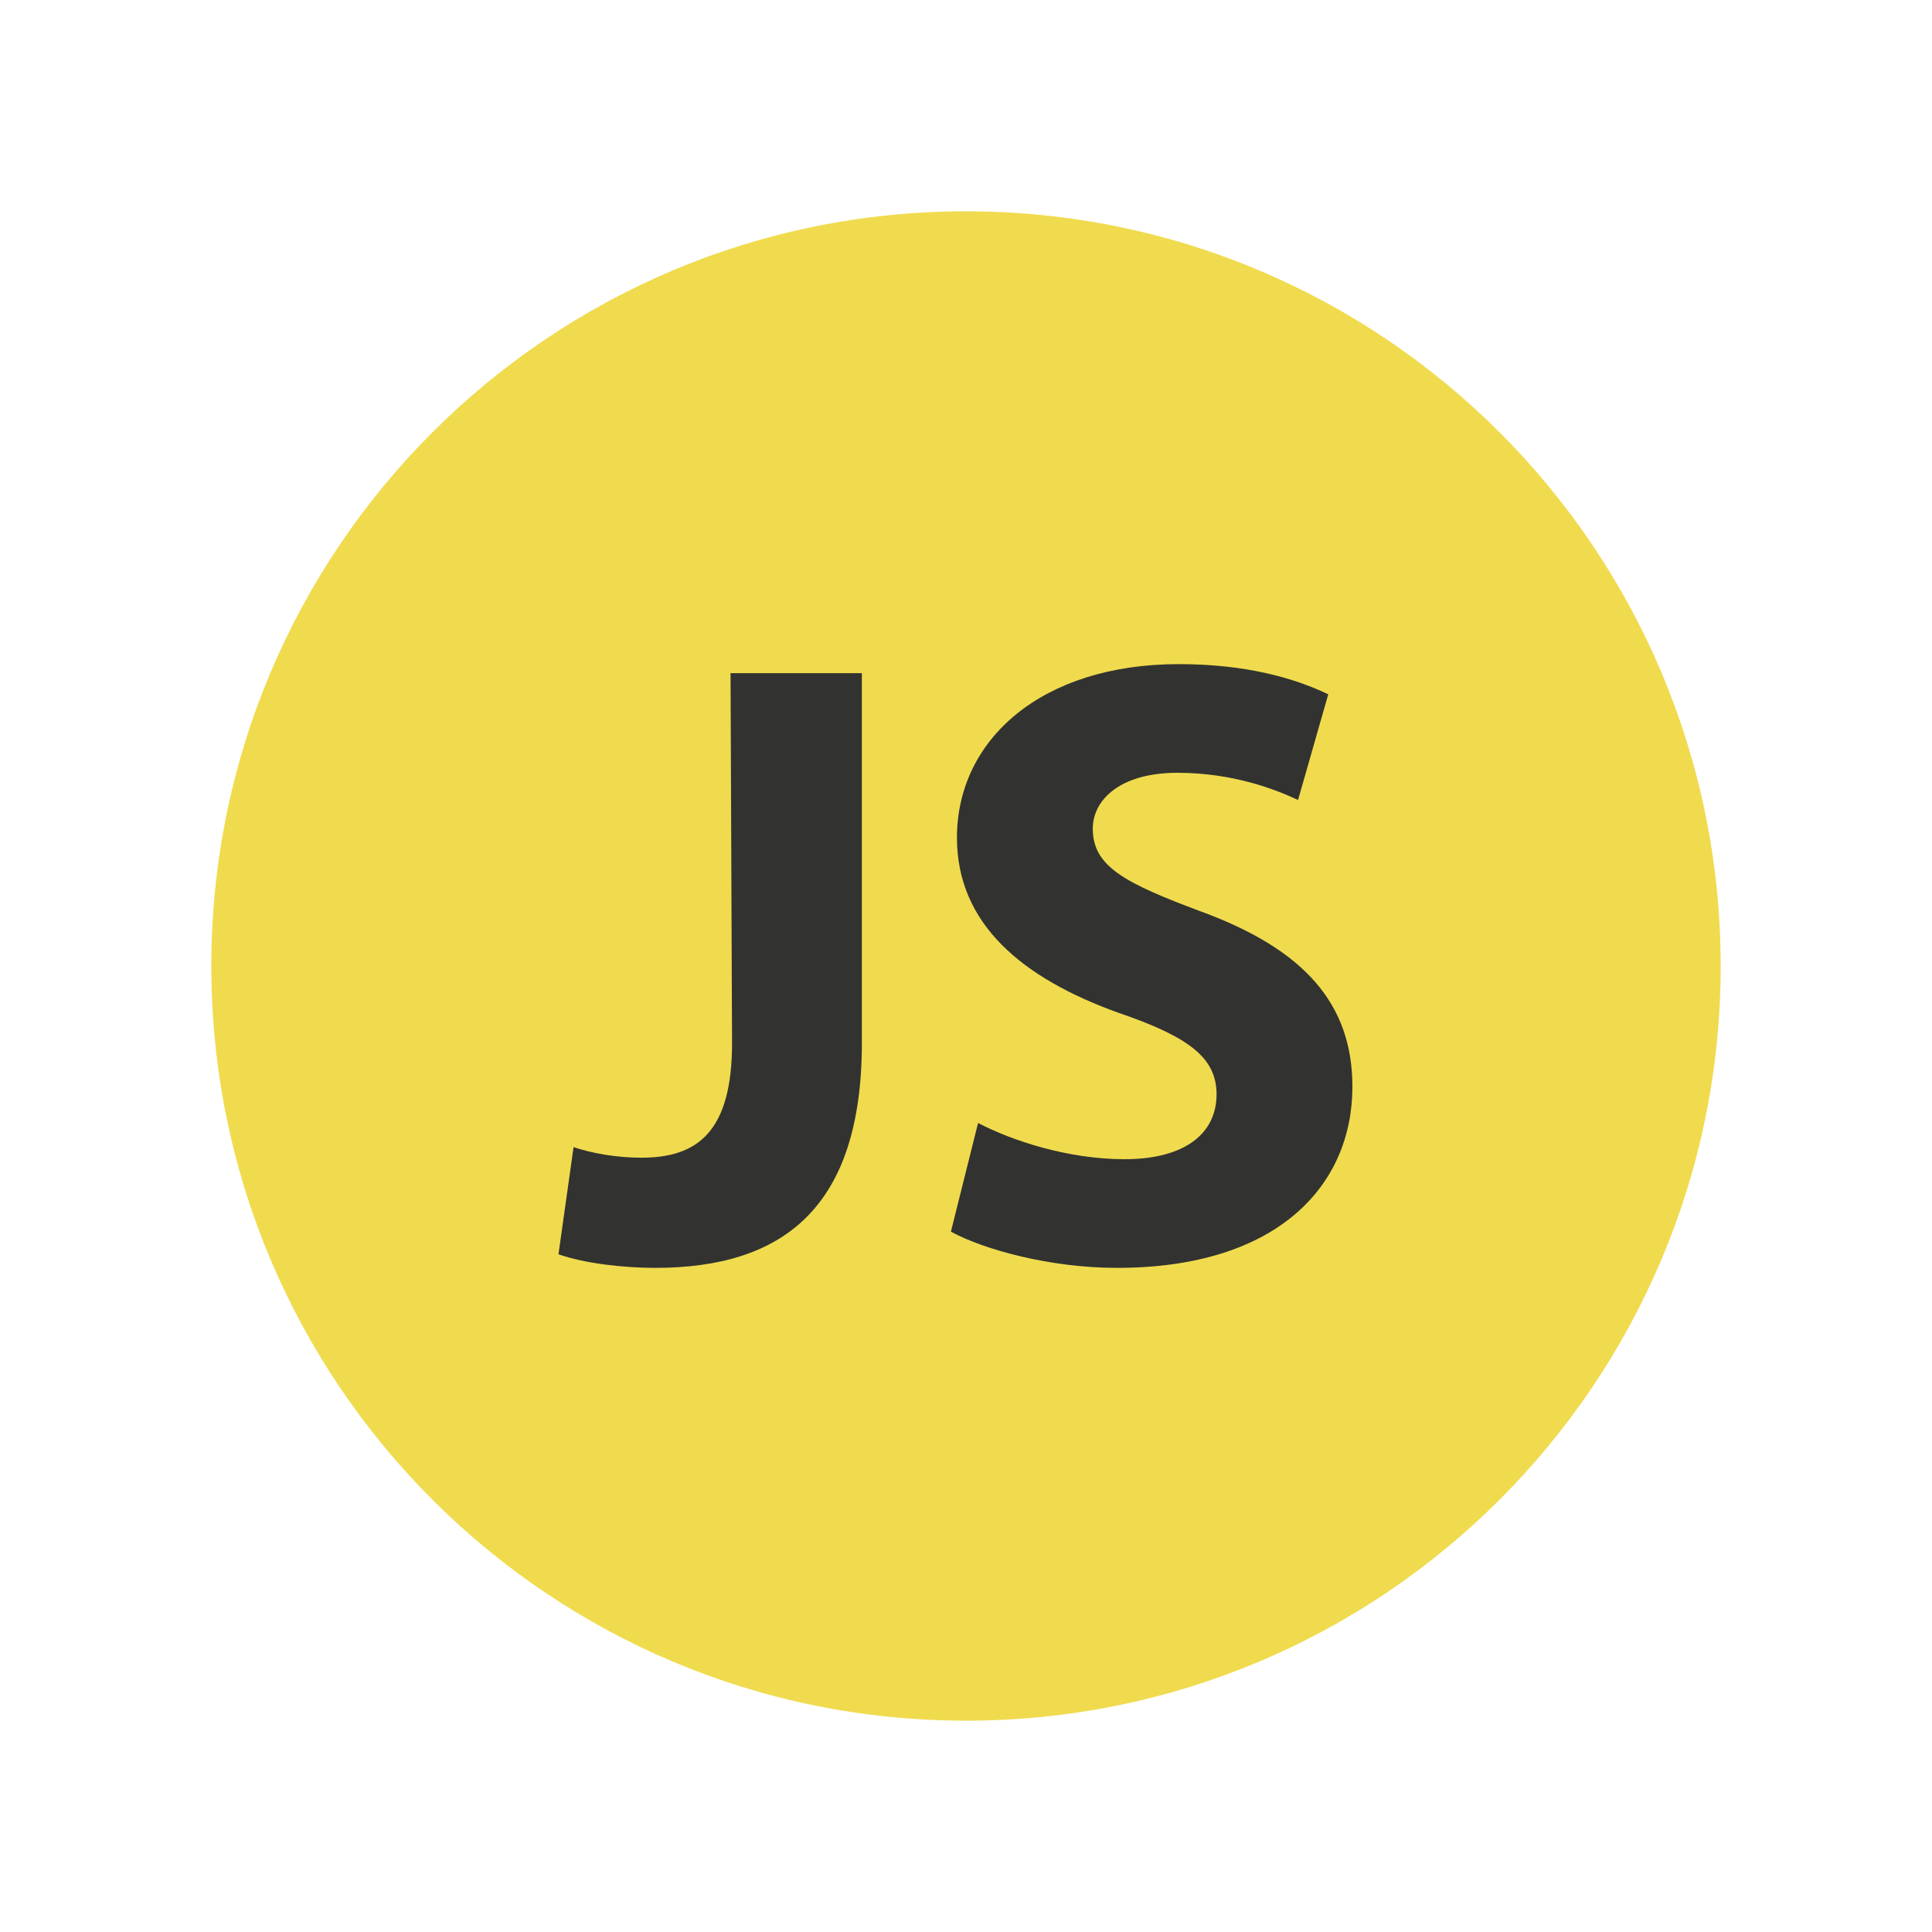
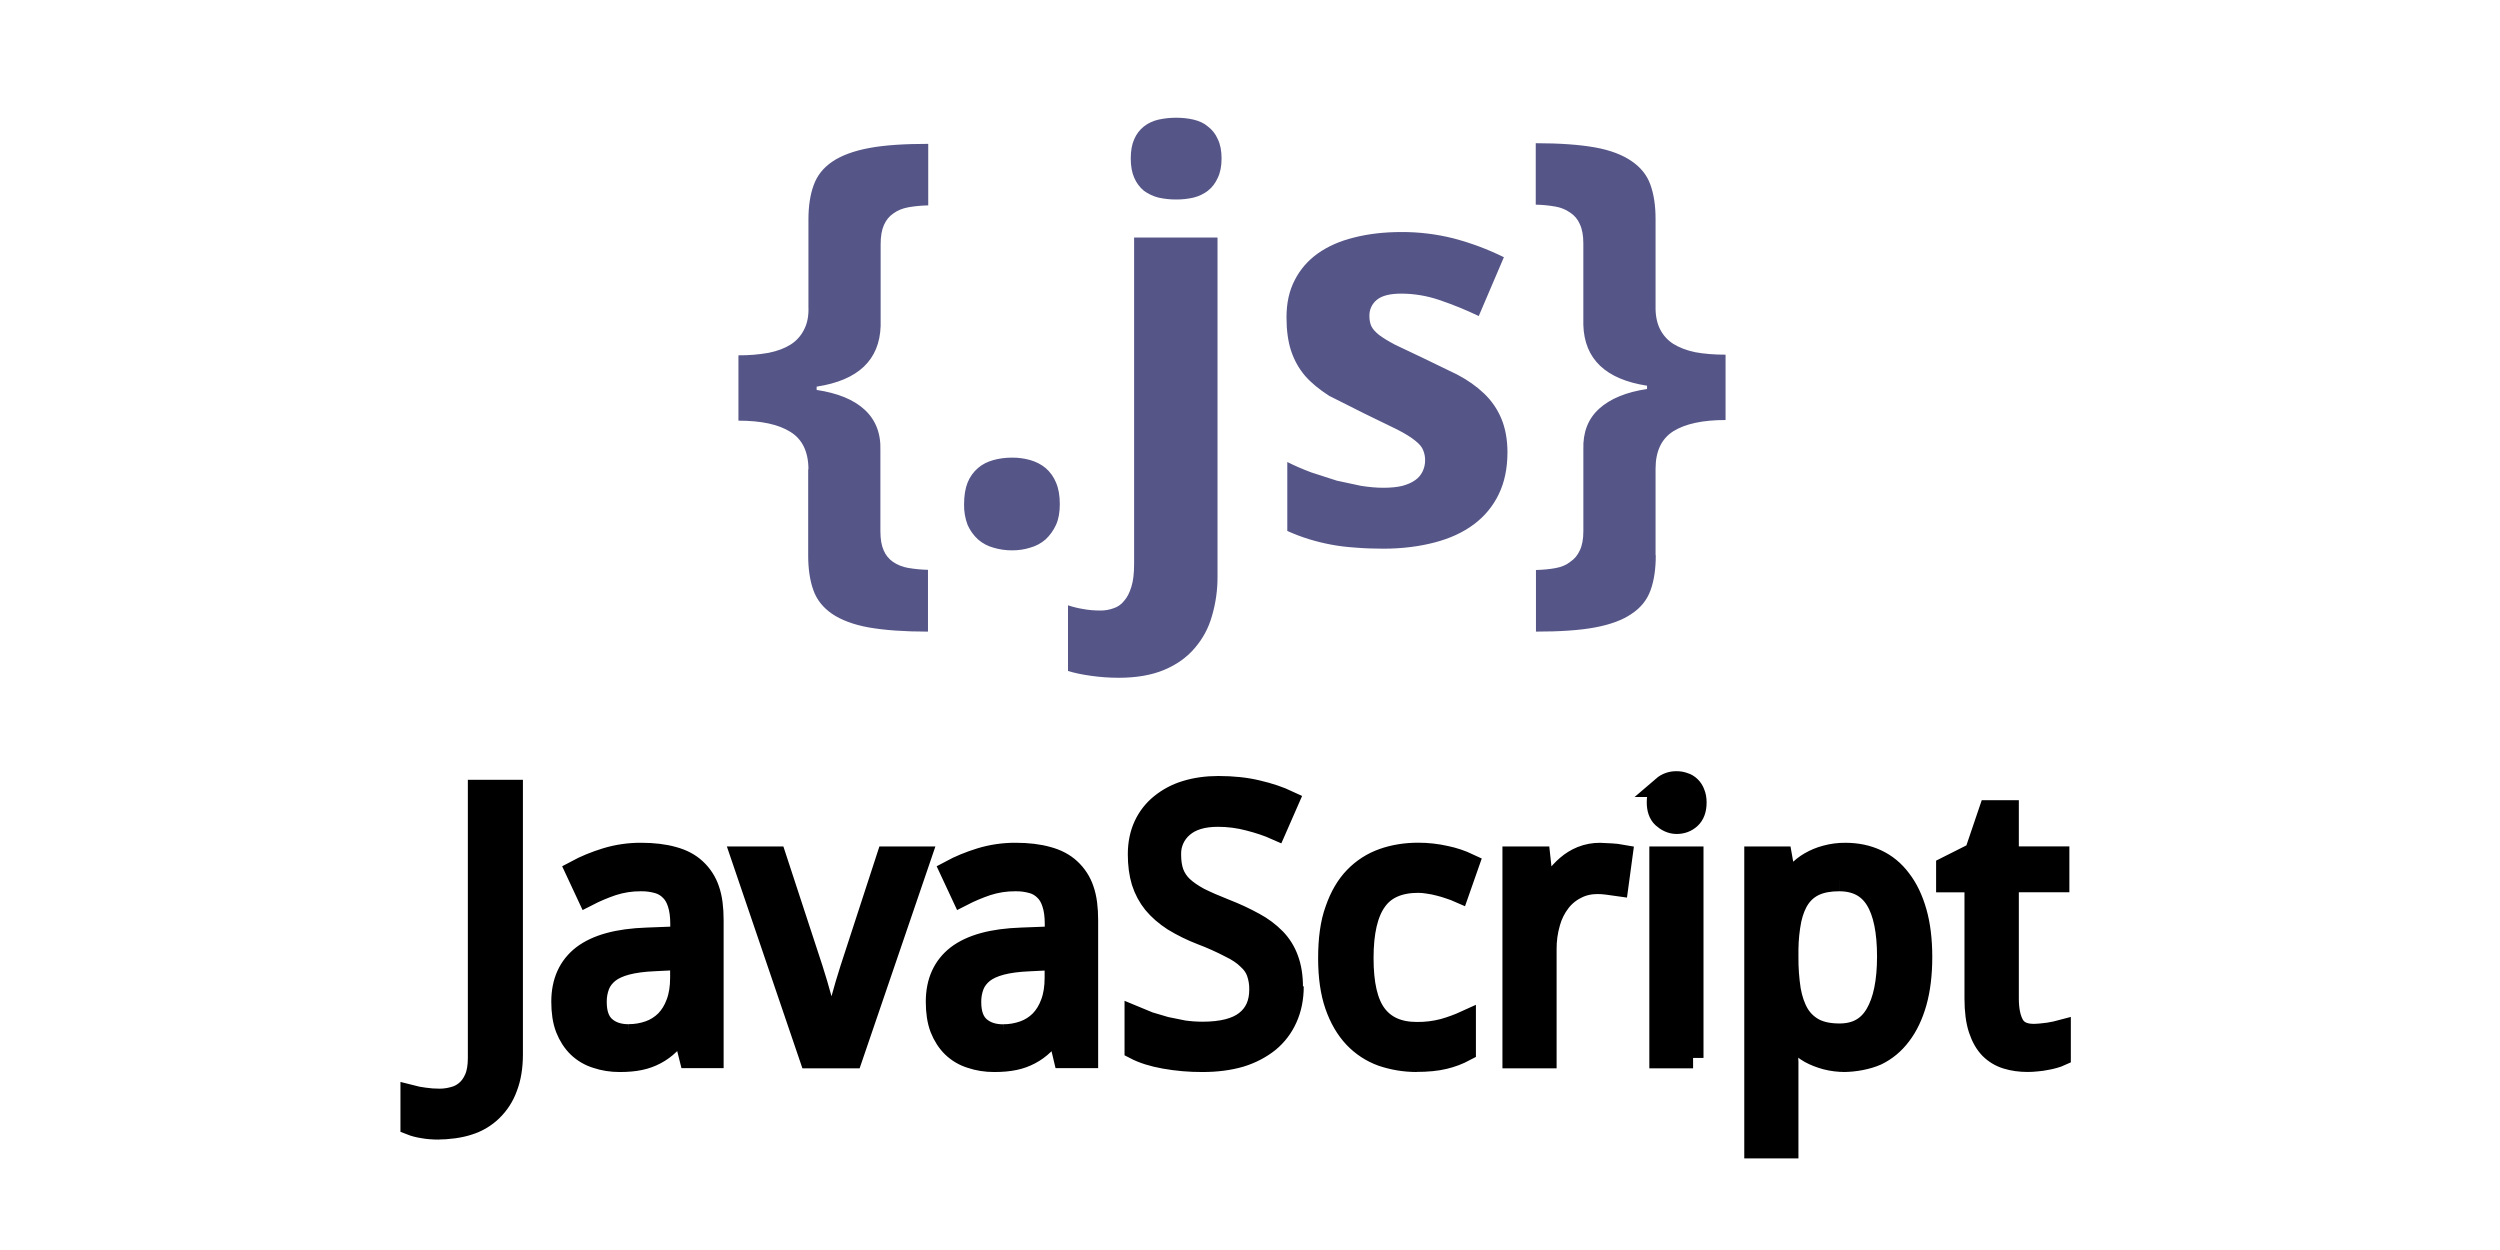
- <svg xmlns="http://www.w3.org/2000/svg" id="Lager_1" style="enable-background:new 0 0 128 128;" version="1.1" viewBox="0 0 128 128" xml:space="preserve">
-   <g>
-     <g>
-       <g>
-         <circle cx="64" cy="64" r="50" style="fill:#F0DB4F;" />
-       </g>
-     </g>
-     <g id="Layer_1_1_">
-       <g>
-         <g>
-           <path d="M48.4,44.6h8.7v24.5c0,11-5.3,14.9-13.7,14.9c-2.1,0-4.7-0.3-6.4-0.9l1-7.1      c1.2,0.4,2.8,0.7,4.5,0.7c3.7,0,6-1.7,6-7.6L48.4,44.6L48.4,44.6z" style="fill:#323330;" />
-           <path d="M64.8,74.4c2.3,1.2,6,2.4,9.7,2.4c4,0,6.1-1.7,6.1-4.3c0-2.4-1.8-3.8-6.5-5.4      c-6.4-2.3-10.7-5.9-10.7-11.6C63.4,49,69,44,78.1,44c4.4,0,7.6,0.9,9.9,2l-2,7c-1.5-0.7-4.3-1.8-8-1.8c-3.8,0-5.6,1.8-5.6,3.7      c0,2.5,2.1,3.6,7.2,5.5c6.8,2.5,10,6.1,10,11.6c0,6.5-4.9,12-15.6,12c-4.4,0-8.8-1.2-11-2.4L64.8,74.4z" style="fill:#323330;" />
-         </g>
-       </g>
-     </g>
-   </g>
+ <svg xmlns="http://www.w3.org/2000/svg" width="120" height="60">
+   <path d="M38.805 22.53c0-.85-.3-1.453-.866-1.8-.57-.36-1.4-.538-2.494-.538v-3.137a7.96 7.96 0 0 0 1.444-.118c.43-.087.788-.223 1.076-.407a1.79 1.79 0 0 0 .643-.735c.15-.298.214-.656.197-1.076v-4.174c0-.648.083-1.2.25-1.654.166-.464.464-.84.893-1.13.438-.298 1.028-.516 1.772-.656s1.7-.2 2.835-.2v2.953c-.35.01-.67.04-.958.092-.28.053-.52.15-.722.3-.193.13-.34.315-.446.55s-.158.543-.158.92v3.925c-.053 1.636-1.076 2.608-3.072 2.914v.158c1.006.15 1.776.464 2.3.945s.788 1.133.76 1.956V25.5c0 .376.052.683.158.92a1.27 1.27 0 0 0 .446.55 1.84 1.84 0 0 0 .722.289 6.49 6.49 0 0 0 .958.092v2.967c-1.146 0-2.1-.07-2.835-.2s-1.335-.36-1.772-.656c-.43-.3-.726-.665-.893-1.13s-.25-1.02-.25-1.667V22.53m7.483 1.667c0-.4.057-.757.17-1.037a1.8 1.8 0 0 1 .499-.696c.2-.175.455-.302.735-.38s.582-.118.906-.118a3.12 3.12 0 0 1 .866.118c.28.08.525.206.735.38a1.81 1.81 0 0 1 .5.696c.123.28.184.626.184 1.037 0 .394-.06.73-.184 1s-.3.512-.5.696a1.87 1.87 0 0 1-.735.394c-.27.087-.56.13-.866.13a3.07 3.07 0 0 1-.906-.13 1.87 1.87 0 0 1-.735-.394 2.1 2.1 0 0 1-.5-.696 2.66 2.66 0 0 1-.17-1m7.405 8.336c-.42 0-.853-.03-1.3-.092s-.818-.14-1.116-.236v-3.15a4.71 4.71 0 0 0 .76.184c.236.044.503.066.8.066a1.79 1.79 0 0 0 .617-.105 1.03 1.03 0 0 0 .512-.354c.15-.166.267-.394.354-.683.088-.28.13-.643.13-1.1V11.4h4.004v16.264a6.58 6.58 0 0 1-.263 1.89c-.166.595-.442 1.1-.827 1.55-.376.446-.866.796-1.47 1.05s-1.34.38-2.205.38m.6-24.927c0-.376.057-.687.17-.932a1.54 1.54 0 0 1 .46-.604c.2-.157.433-.267.696-.328.27-.06.556-.092.853-.092s.578.03.84.092.5.17.683.328a1.49 1.49 0 0 1 .473.604c.123.245.184.556.184.932 0 .368-.06.678-.184.932-.114.254-.27.46-.473.617-.193.15-.42.258-.683.328a3.69 3.69 0 0 1-.84.092 3.86 3.86 0 0 1-.853-.092 2.06 2.06 0 0 1-.696-.328 1.65 1.65 0 0 1-.46-.617c-.114-.254-.17-.564-.17-.932m18.082 14.1c0 .77-.14 1.444-.42 2.02a3.9 3.9 0 0 1-1.195 1.444c-.516.385-1.142.674-1.877.866s-1.558.3-2.468.3c-.48 0-.928-.017-1.34-.052-.4-.026-.8-.074-1.168-.144a9.93 9.93 0 0 1-1.063-.262 8.93 8.93 0 0 1-1.037-.394v-3.308c.368.184.753.35 1.155.5l1.22.394 1.168.25c.385.06.74.092 1.063.092.36 0 .665-.03.92-.092.254-.07.46-.162.617-.276a1.07 1.07 0 0 0 .354-.42 1.21 1.21 0 0 0 .118-.525 1.19 1.19 0 0 0-.092-.486c-.053-.15-.18-.302-.38-.46-.2-.166-.5-.35-.893-.55l-1.562-.76L63.8 19c-.464-.3-.85-.608-1.155-.958-.298-.35-.52-.748-.67-1.195-.15-.455-.223-.993-.223-1.615 0-.683.13-1.278.394-1.785.263-.516.634-.945 1.116-1.286s1.06-.595 1.733-.76c.683-.175 1.44-.263 2.27-.263a10.04 10.04 0 0 1 2.494.302 12.8 12.8 0 0 1 2.428.906L70.98 15.17a17.1 17.1 0 0 0-1.903-.774 5.7 5.7 0 0 0-1.811-.302c-.543 0-.936.096-1.18.3a.96.96 0 0 0-.354.788c0 .175.03.333.092.473.06.13.184.27.368.42.184.14.442.298.774.473l1.3.617 1.68.814c.5.263.928.564 1.286.906a3.53 3.53 0 0 1 .827 1.195c.193.455.3 1.006.3 1.654m7.118 4.93c0 .648-.083 1.203-.25 1.667s-.468.84-.906 1.13c-.43.298-1.015.516-1.76.656s-1.7.2-2.835.2V27.36c.35-.01.665-.04.945-.092s.516-.15.7-.3c.2-.13.354-.315.46-.55.114-.236.17-.543.17-.92v-3.925c-.026-.823.228-1.475.76-1.956s1.3-.796 2.297-.945v-.158c-1.986-.306-3.006-1.278-3.058-2.914v-3.925c0-.376-.057-.683-.17-.92a1.23 1.23 0 0 0-.46-.55 1.73 1.73 0 0 0-.709-.289 5.97 5.97 0 0 0-.945-.092v-2.95c1.146 0 2.1.07 2.835.2s1.33.36 1.76.656c.438.3.74.665.906 1.13.166.455.25 1.006.25 1.654v4.174c-.01.42.057.78.197 1.076a1.79 1.79 0 0 0 .643.735c.3.184.643.32 1.063.407.43.08.914.118 1.457.118v3.137c-1.094 0-1.93.18-2.507.538-.57.36-.853.963-.853 1.8v4.135" fill="#558" />
+   <path d="M21.084 54.2c-.3 0-.56-.02-.782-.062-.223-.035-.416-.085-.58-.15V52.58a4.91 4.91 0 0 0 .642.123 4.88 4.88 0 0 0 .738.053 2.5 2.5 0 0 0 .65-.088 1.44 1.44 0 0 0 .598-.299c.182-.147.328-.35.44-.606s.167-.586.167-.984V37.93H24.6v12.674c0 .615-.088 1.148-.264 1.6a2.92 2.92 0 0 1-.721 1.116 2.78 2.78 0 0 1-1.107.659c-.428.147-1.012.22-1.533.22m11.795-4.755h-.07a5.92 5.92 0 0 1-.58.686 2.84 2.84 0 0 1-1.398.739c-.282.06-.606.088-.976.088-.404 0-.776-.06-1.116-.176a2.21 2.21 0 0 1-.888-.52c-.246-.24-.44-.54-.58-.896-.14-.363-.2-.8-.2-1.283 0-.96.337-1.7 1-2.215.68-.516 1.7-.797 3.094-.844l1.617-.062v-.606c0-.393-.044-.72-.132-.984-.082-.264-.205-.475-.37-.633a1.33 1.33 0 0 0-.598-.352 2.83 2.83 0 0 0-.809-.105 4.3 4.3 0 0 0-1.362.21 8.73 8.73 0 0 0-1.204.51l-.562-1.204c.434-.234.917-.434 1.45-.598a5.68 5.68 0 0 1 1.679-.246c.598 0 1.113.062 1.547.185.44.117.8.308 1.08.57a2.36 2.36 0 0 1 .642.993c.142.403.2.894.2 1.468v6.6H33.1zm-2.6.215a2.88 2.88 0 0 0 .993-.167 2.12 2.12 0 0 0 .79-.5c.223-.228.396-.513.52-.852.13-.346.193-.75.193-1.213v-.87l-1.257.062c-.527.023-.97.082-1.327.176s-.645.226-.86.396c-.2.164-.363.366-.457.606a2.14 2.14 0 0 0-.141.8c0 .54.14.935.422 1.187s.662.378 1.125.378m5.417-8.532h1.652L39 46.5l.23.747.264.932.237.896.15.642h.062l.15-.642.237-.896.264-.932.23-.747 1.75-5.37H44.2l-3.296 9.65h-2.03zm15.158 8.314h-.07a5.92 5.92 0 0 1-.58.686 2.84 2.84 0 0 1-1.398.739c-.282.06-.606.088-.976.088-.404 0-.776-.06-1.116-.176a2.21 2.21 0 0 1-.888-.52c-.246-.24-.44-.54-.58-.896-.14-.363-.2-.8-.2-1.283 0-.96.337-1.7 1-2.215.68-.516 1.7-.797 3.094-.844l1.617-.062v-.606c0-.393-.044-.72-.132-.984-.082-.264-.205-.475-.37-.633a1.33 1.33 0 0 0-.598-.352 2.83 2.83 0 0 0-.809-.105 4.3 4.3 0 0 0-1.362.21 8.73 8.73 0 0 0-1.204.51l-.562-1.204c.434-.234.917-.434 1.45-.598a5.68 5.68 0 0 1 1.68-.246c.598 0 1.113.062 1.547.185.44.117.8.308 1.08.57a2.36 2.36 0 0 1 .642.993c.142.403.2.894.2 1.468v6.6h-1.15zm-2.6.22a2.88 2.88 0 0 0 .993-.167 2.12 2.12 0 0 0 .79-.5c.223-.23.396-.513.52-.852.13-.346.193-.75.193-1.213v-.87l-1.257.062c-.527.023-.97.082-1.327.176s-.645.226-.86.396c-.2.164-.363.366-.457.606a2.14 2.14 0 0 0-.141.8c0 .54.14.935.422 1.187.287.252.662.378 1.125.378m13.933-2.323c0 .568-.103 1.078-.308 1.53a3.09 3.09 0 0 1-.861 1.134c-.375.3-.832.548-1.37.712-.54.158-1.146.237-1.82.237a10.06 10.06 0 0 1-1.828-.158c-.563-.1-1.034-.25-1.415-.448v-1.564l.677.28.8.237.87.176a6.71 6.71 0 0 0 .888.062c.937 0 1.63-.176 2.074-.527.45-.352.677-.855.677-1.512a2.35 2.35 0 0 0-.132-.826c-.082-.234-.23-.448-.448-.642-.2-.2-.495-.4-.853-.57a12.33 12.33 0 0 0-1.354-.606 8.44 8.44 0 0 1-1.362-.668c-.38-.246-.697-.522-.95-.826-.246-.305-.43-.65-.554-1.037-.117-.387-.176-.826-.176-1.318 0-.516.094-.975.28-1.38a2.82 2.82 0 0 1 .791-1.02 3.53 3.53 0 0 1 1.213-.642c.475-.146.996-.22 1.564-.22.697 0 1.324.067 1.88.202.557.13 1.052.296 1.485.5l-.6 1.37c-.38-.17-.814-.316-1.3-.44a5.74 5.74 0 0 0-1.494-.193c-.715 0-1.27.167-1.66.5a1.67 1.67 0 0 0-.6 1.336c0 .334.044.624.132.87a1.76 1.76 0 0 0 .439.659c.205.193.475.378.8.554.34.17.756.352 1.248.545a11.57 11.57 0 0 1 1.397.65 4.18 4.18 0 0 1 1.011.756 2.73 2.73 0 0 1 .606.976c.14.37.215.822.215 1.326m5.954 3.597c-.592 0-1.146-.1-1.66-.273a3.46 3.46 0 0 1-1.345-.88c-.38-.404-.68-.917-.896-1.538-.217-.627-.325-1.38-.325-2.26 0-.92.1-1.7.334-2.338.223-.645.527-1.166.914-1.564a3.52 3.52 0 0 1 1.37-.88c.52-.183 1.08-.273 1.68-.273a5.96 5.96 0 0 1 1.336.149 4.92 4.92 0 0 1 1.099.369l-.475 1.354c-.135-.06-.284-.114-.448-.167a5.1 5.1 0 0 0-.5-.15c-.176-.047-.35-.082-.52-.105a2.88 2.88 0 0 0-.483-.044c-.92 0-1.6.296-2.013.888-.422.586-.633 1.5-.633 2.742 0 1.236.2 2.142.633 2.716.428.568 1.075.852 1.942.852a4.82 4.82 0 0 0 1.283-.158 7.35 7.35 0 0 0 1.055-.387v1.424a4.21 4.21 0 0 1-1.02.387c-.357.088-.82.132-1.342.132m8.77-9.998l.57.026a4.07 4.07 0 0 1 .545.062l-.2 1.477-.5-.07c-.17-.024-.33-.035-.483-.035-.37 0-.706.076-1 .228a2.24 2.24 0 0 0-.791.642 2.9 2.9 0 0 0-.5 1.002 4.45 4.45 0 0 0-.176 1.292v5.203h-1.6v-9.65h1.3l.193 1.767h.07l.466-.73a3.5 3.5 0 0 1 .563-.615 2.55 2.55 0 0 1 .703-.431 2.36 2.36 0 0 1 .906-.167m4.45 9.825h-1.6v-9.65h1.6v9.65m-1.46-13.025a.98.98 0 0 1 .668-.237 1 1 0 0 1 .36.062.7.7 0 0 1 .299.176.8.8 0 0 1 .202.316c.053.123.08.273.08.448 0 .34-.094.595-.28.765-.182.164-.4.246-.66.246s-.493-.123-.675-.288c-.176-.164-.26-.42-.258-.744.001-.33.1-.586.265-.744zm8.776 13.2a3.59 3.59 0 0 1-.94-.114c-.28-.076-.536-.176-.765-.3a3.06 3.06 0 0 1-.598-.448 4.34 4.34 0 0 1-.457-.536h-.105l.053.57.035.475.018.378v4.122h-1.6V41.13h1.3l.23 1.3h.07a3.91 3.91 0 0 1 .457-.571 2.55 2.55 0 0 1 .589-.466 3.08 3.08 0 0 1 .765-.316 3.39 3.39 0 0 1 .949-.123c.55 0 1.052.105 1.503.316s.835.527 1.15.95c.322.416.57.935.747 1.556s.264 1.342.264 2.162c0 .826-.088 1.553-.264 2.18-.176.62-.425 1.143-.747 1.564-.316.422-.7.74-1.15.958-.45.2-1.063.316-1.614.316m-.197-8.675c-.445 0-.823.067-1.134.202-.305.135-.554.34-.747.615s-.328.618-.422 1.028a7.78 7.78 0 0 0-.149 1.45v.36a9.83 9.83 0 0 0 .114 1.582c.082.457.217.844.404 1.16a1.94 1.94 0 0 0 .765.712c.316.158.712.237 1.187.237.8 0 1.37-.32 1.74-.958.375-.64.562-1.556.563-2.75 0-1.22-.188-2.13-.562-2.733s-.955-.905-1.758-.905m9.312 7.365c.105 0 .223-.01.352-.018l.387-.044.334-.062.237-.062v1.213c-.076.035-.173.07-.3.105a3.29 3.29 0 0 1-.387.088c-.14.03-.287.05-.44.062a3.81 3.81 0 0 1-.448.026c-.363 0-.7-.047-1-.14a1.92 1.92 0 0 1-.81-.483c-.223-.23-.398-.536-.527-.923-.13-.393-.193-.885-.193-1.477v-5.6h-1.362v-.712l1.362-.686.686-2.022h.923v2.215h2.426v1.204h-2.426v5.6c0 .568.1.996.272 1.283s.492.43.914.43" stroke="#000" />
</svg>
